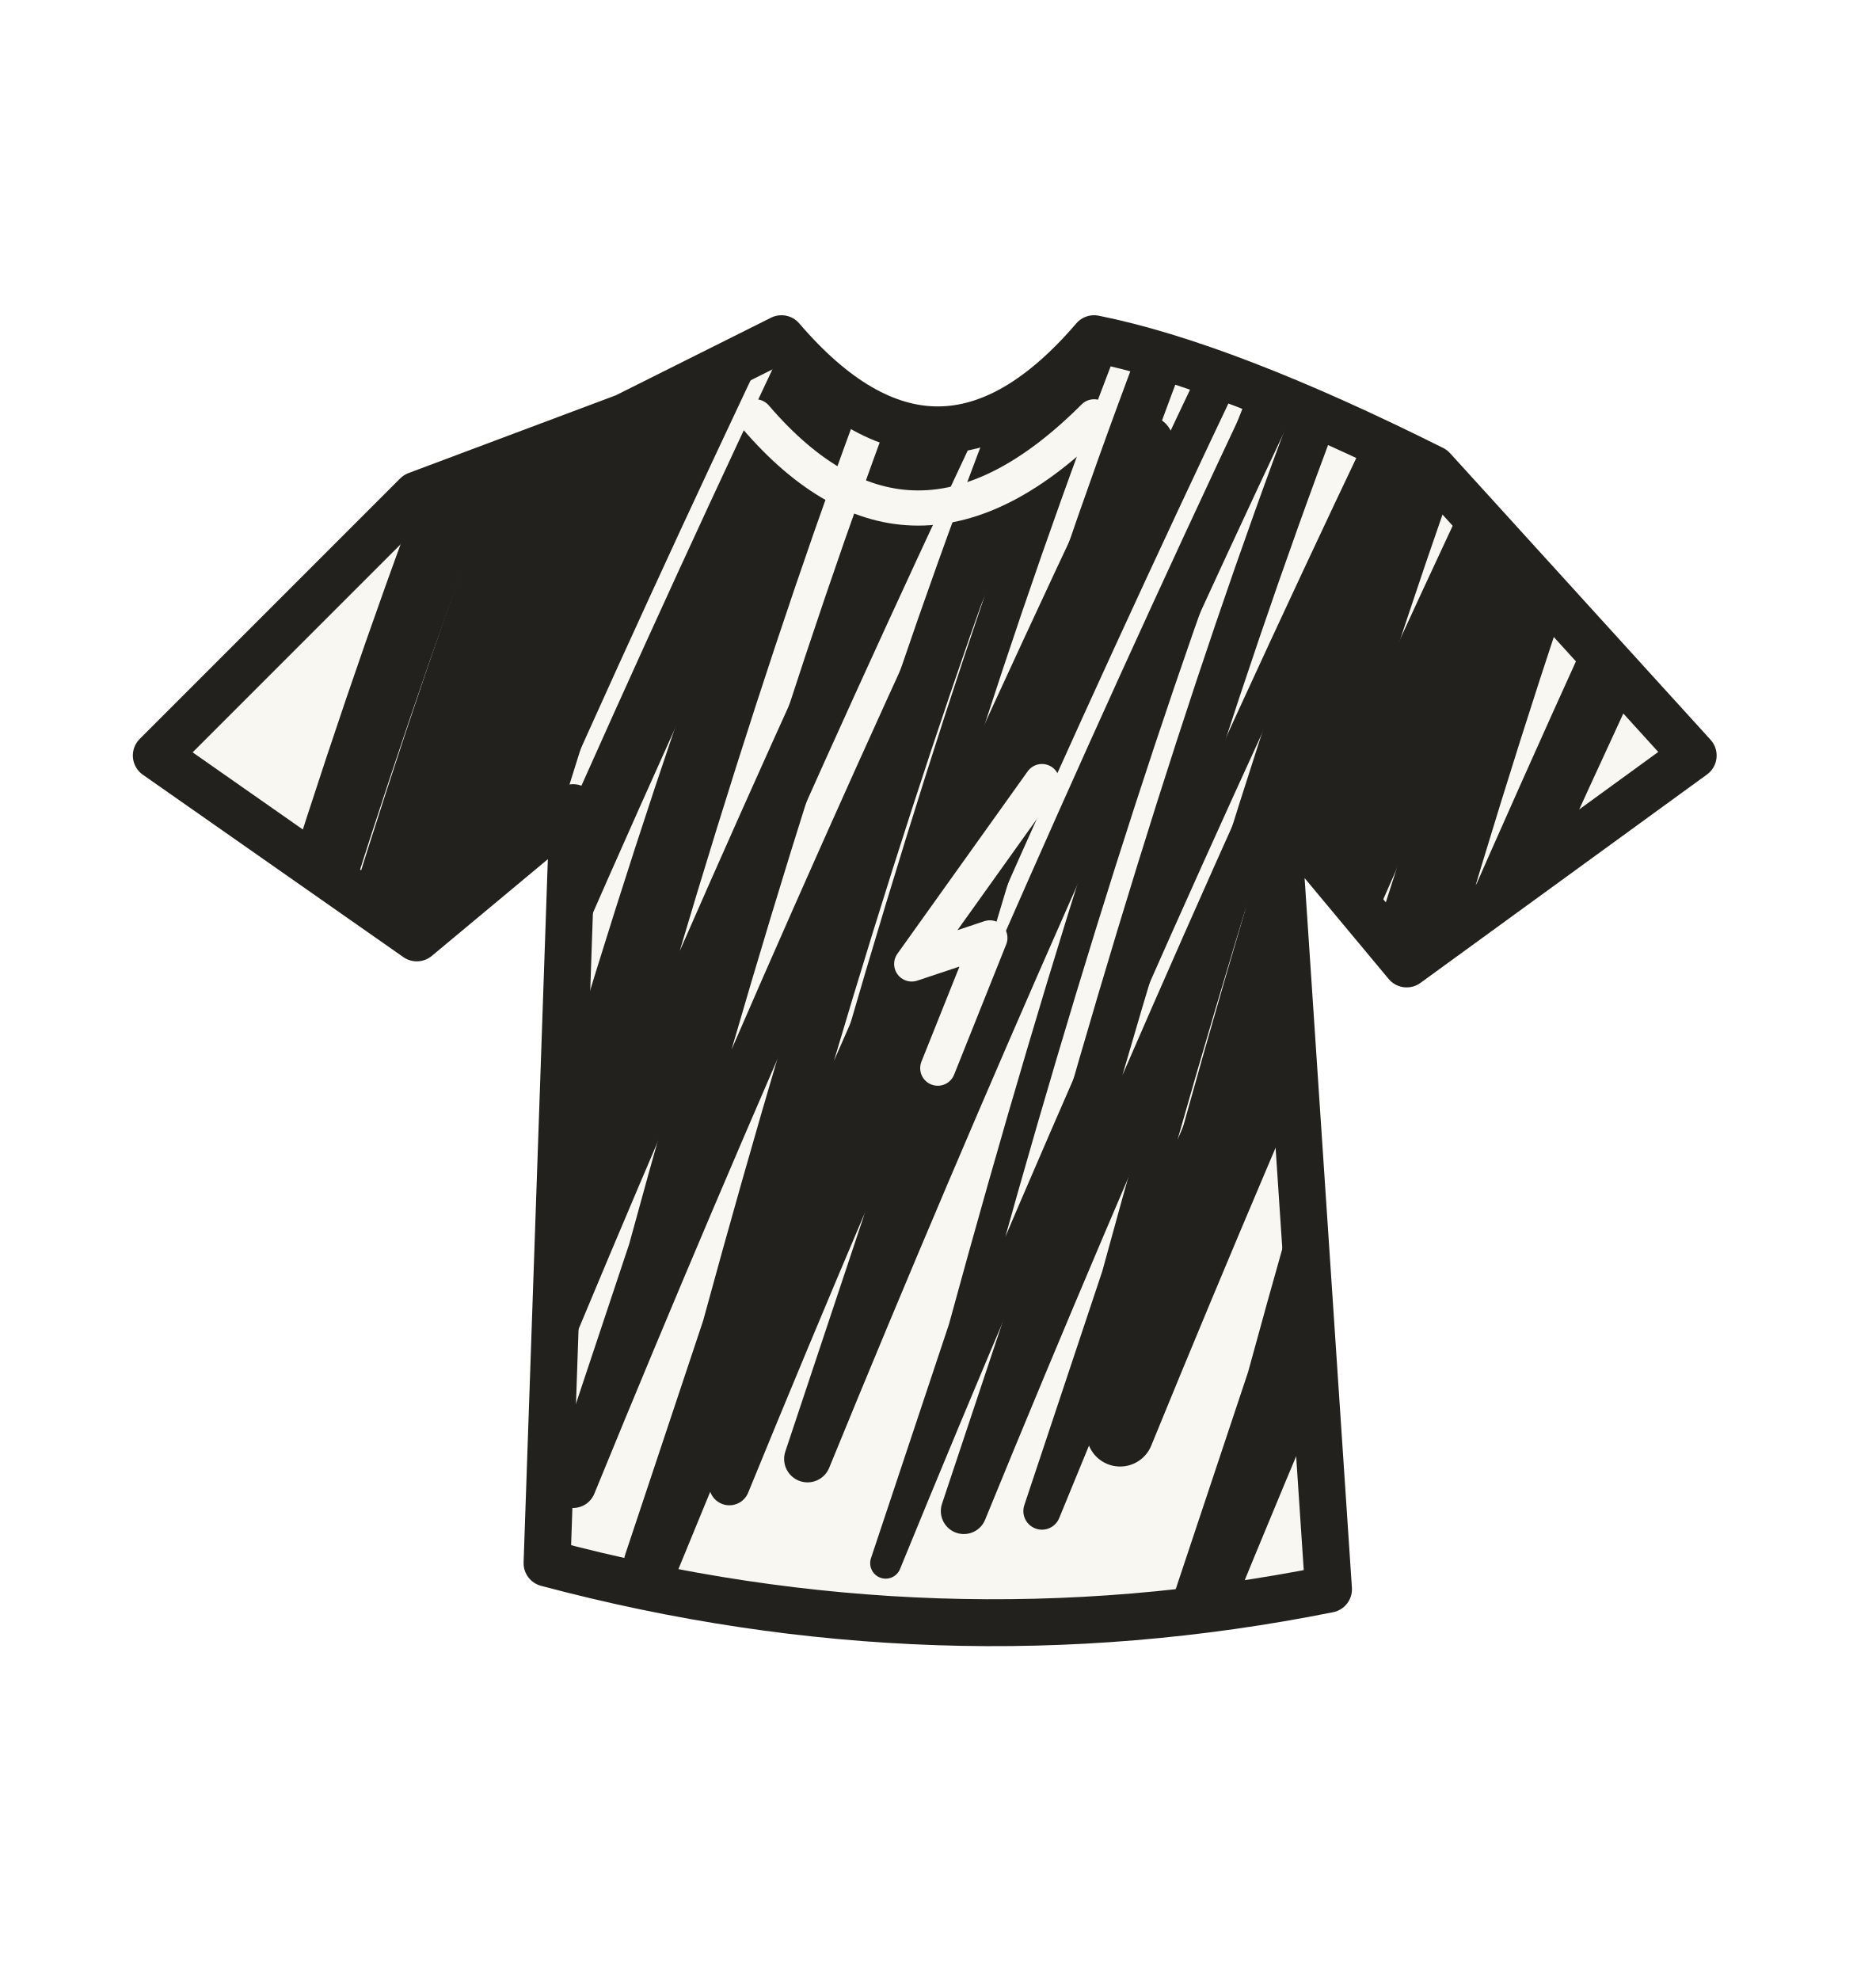
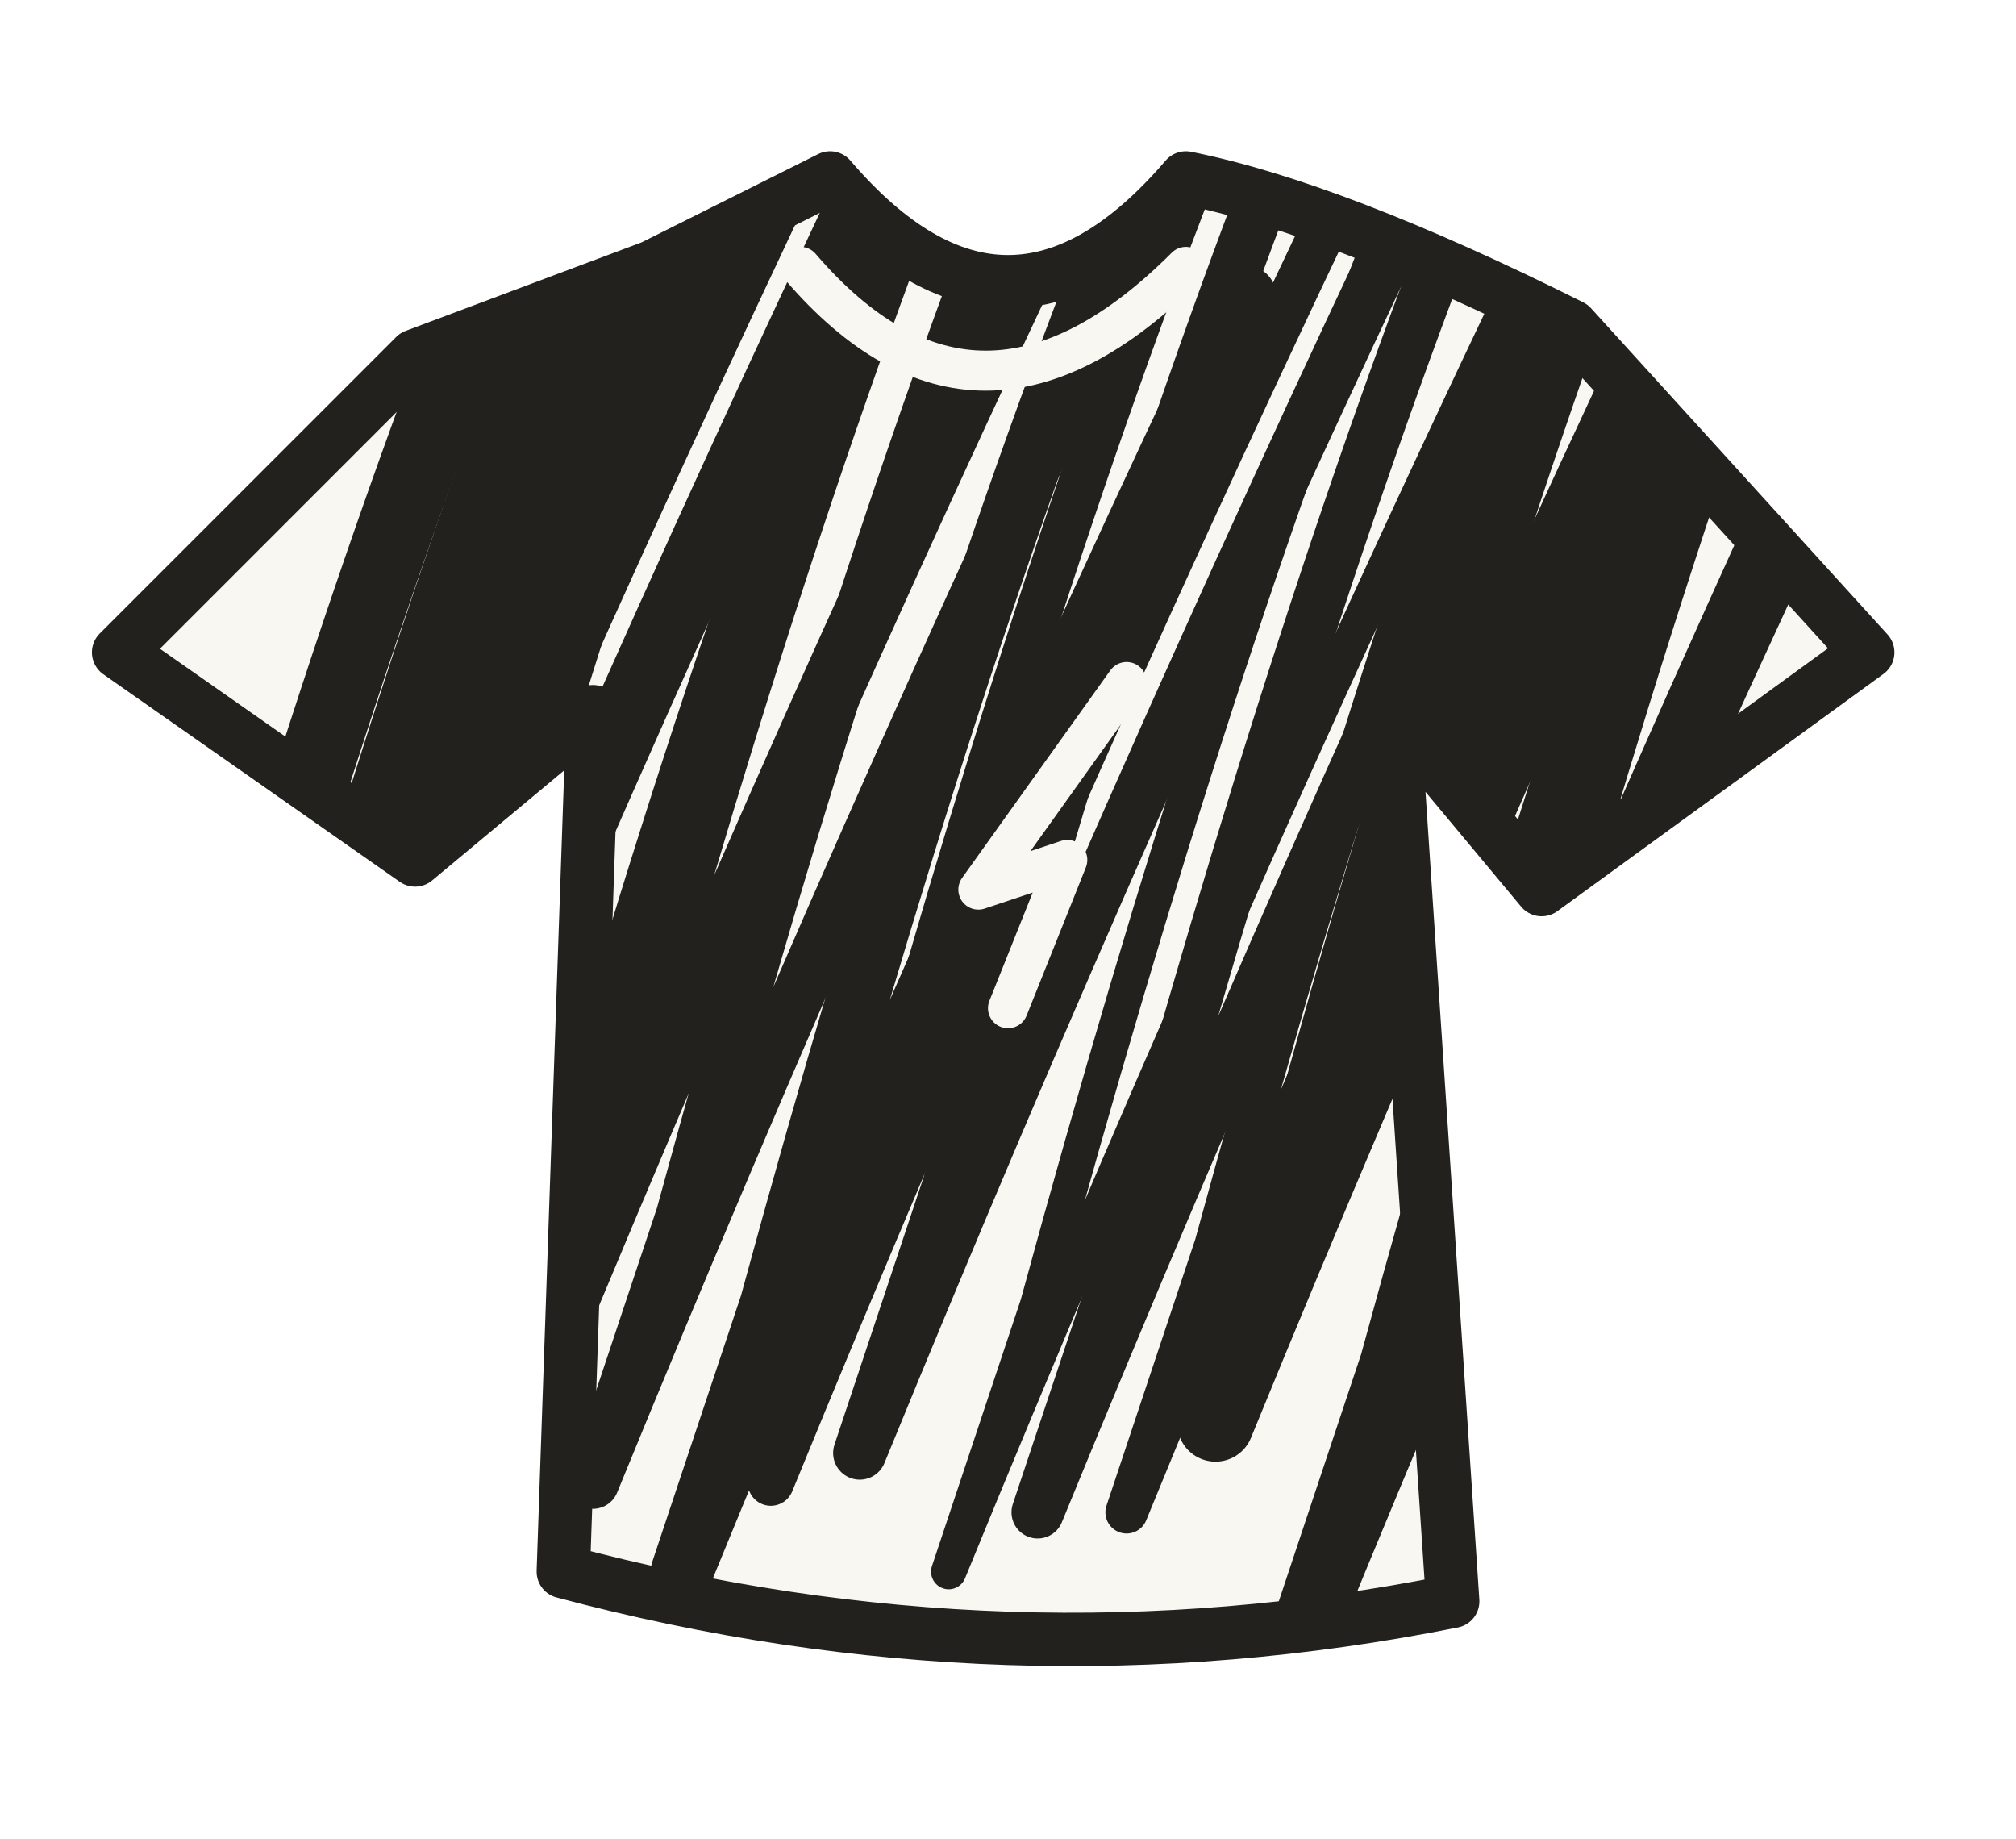
- <svg xmlns="http://www.w3.org/2000/svg" viewBox="0 0 72 76" fill="none" stroke-linecap="round" stroke-linejoin="round">
+ <svg xmlns="http://www.w3.org/2000/svg" viewBox="2 7 68 62" fill="none" stroke-linecap="round" stroke-linejoin="round">
  <path d="M24 16 L30 13 Q36 20 42 13 Q47 14 55 18 L65 29 L54 37 L49 31 L51 61 Q36 64 21 60 L22 31 L16 36 L6 29 L16 19Z" stroke="#23211e" stroke-width="1.8" fill="#f9f7f1" />
  <defs>
    <clipPath id="cut">
      <path d="M24 16 L30 13 Q36 20 42 13 Q47 14 55 18 L65 29 L54 37 L49 31 L51 61 Q36 64 21 60 L22 31 L16 36 L6 29 L16 19Z" />
    </clipPath>
  </defs>
  <g clip-path="url(#cut)">
    <path d="M19 15 q-6 15 -12 37 l-3 9 q9 -22 19 -43" stroke="#23211e" stroke-width="2.561" fill="none" />
    <path d="M22 14 q-6 15 -12 37 l-3 9 q9 -22 19 -43" stroke="#23211e" stroke-width="2.454" fill="none" />
    <path d="M25 9 q-6 15 -12 37 l-3 9 q9 -22 19 -43" stroke="#23211e" stroke-width="1.89" fill="none" />
    <path d="M28 9 q-6 15 -12 37 l-3 9 q9 -22 19 -43" stroke="#23211e" stroke-width="2.379" fill="none" />
    <path d="M31 16 q-6 15 -12 37 l-3 9 q9 -22 19 -43" stroke="#23211e" stroke-width="1.303" fill="none" />
    <path d="M34 10 q-6 15 -12 37 l-3 9 q9 -22 19 -43" stroke="#23211e" stroke-width="2.132" fill="none" />
    <path d="M37 11 q-6 15 -12 37 l-3 9 q9 -22 19 -43" stroke="#23211e" stroke-width="1.763" fill="none" />
    <path d="M40 14 q-6 15 -12 37 l-3 9 q9 -22 19 -43" stroke="#23211e" stroke-width="2.105" fill="none" />
    <path d="M43 11 q-6 15 -12 37 l-3 9 q9 -22 19 -43" stroke="#23211e" stroke-width="1.558" fill="none" />
    <path d="M46 10 q-6 15 -12 37 l-3 9 q9 -22 19 -43" stroke="#23211e" stroke-width="1.797" fill="none" />
    <path d="M49 14 q-6 15 -12 37 l-3 9 q9 -22 19 -43" stroke="#23211e" stroke-width="1.19" fill="none" />
    <path d="M52 12 q-6 15 -12 37 l-3 9 q9 -22 19 -43" stroke="#23211e" stroke-width="1.765" fill="none" />
    <path d="M55 12 q-6 15 -12 37 l-3 9 q9 -22 19 -43" stroke="#23211e" stroke-width="1.429" fill="none" />
    <path d="M58 9 q-6 15 -12 37 l-3 9 q9 -22 19 -43" stroke="#23211e" stroke-width="2.582" fill="none" />
    <path d="M61 16 q-6 15 -12 37 l-3 9 q9 -22 19 -43" stroke="#23211e" stroke-width="2.276" fill="none" />
    <path d="M64 9 q-6 15 -12 37 l-3 9 q9 -22 19 -43" stroke="#23211e" stroke-width="2.323" fill="none" />
  </g>
  <path d="M29 16q6 7 13 0 M40 30l-5 7 3 -1 -2 5" stroke="#f9f7f1" stroke-width="1.35" fill="none" />
</svg>
